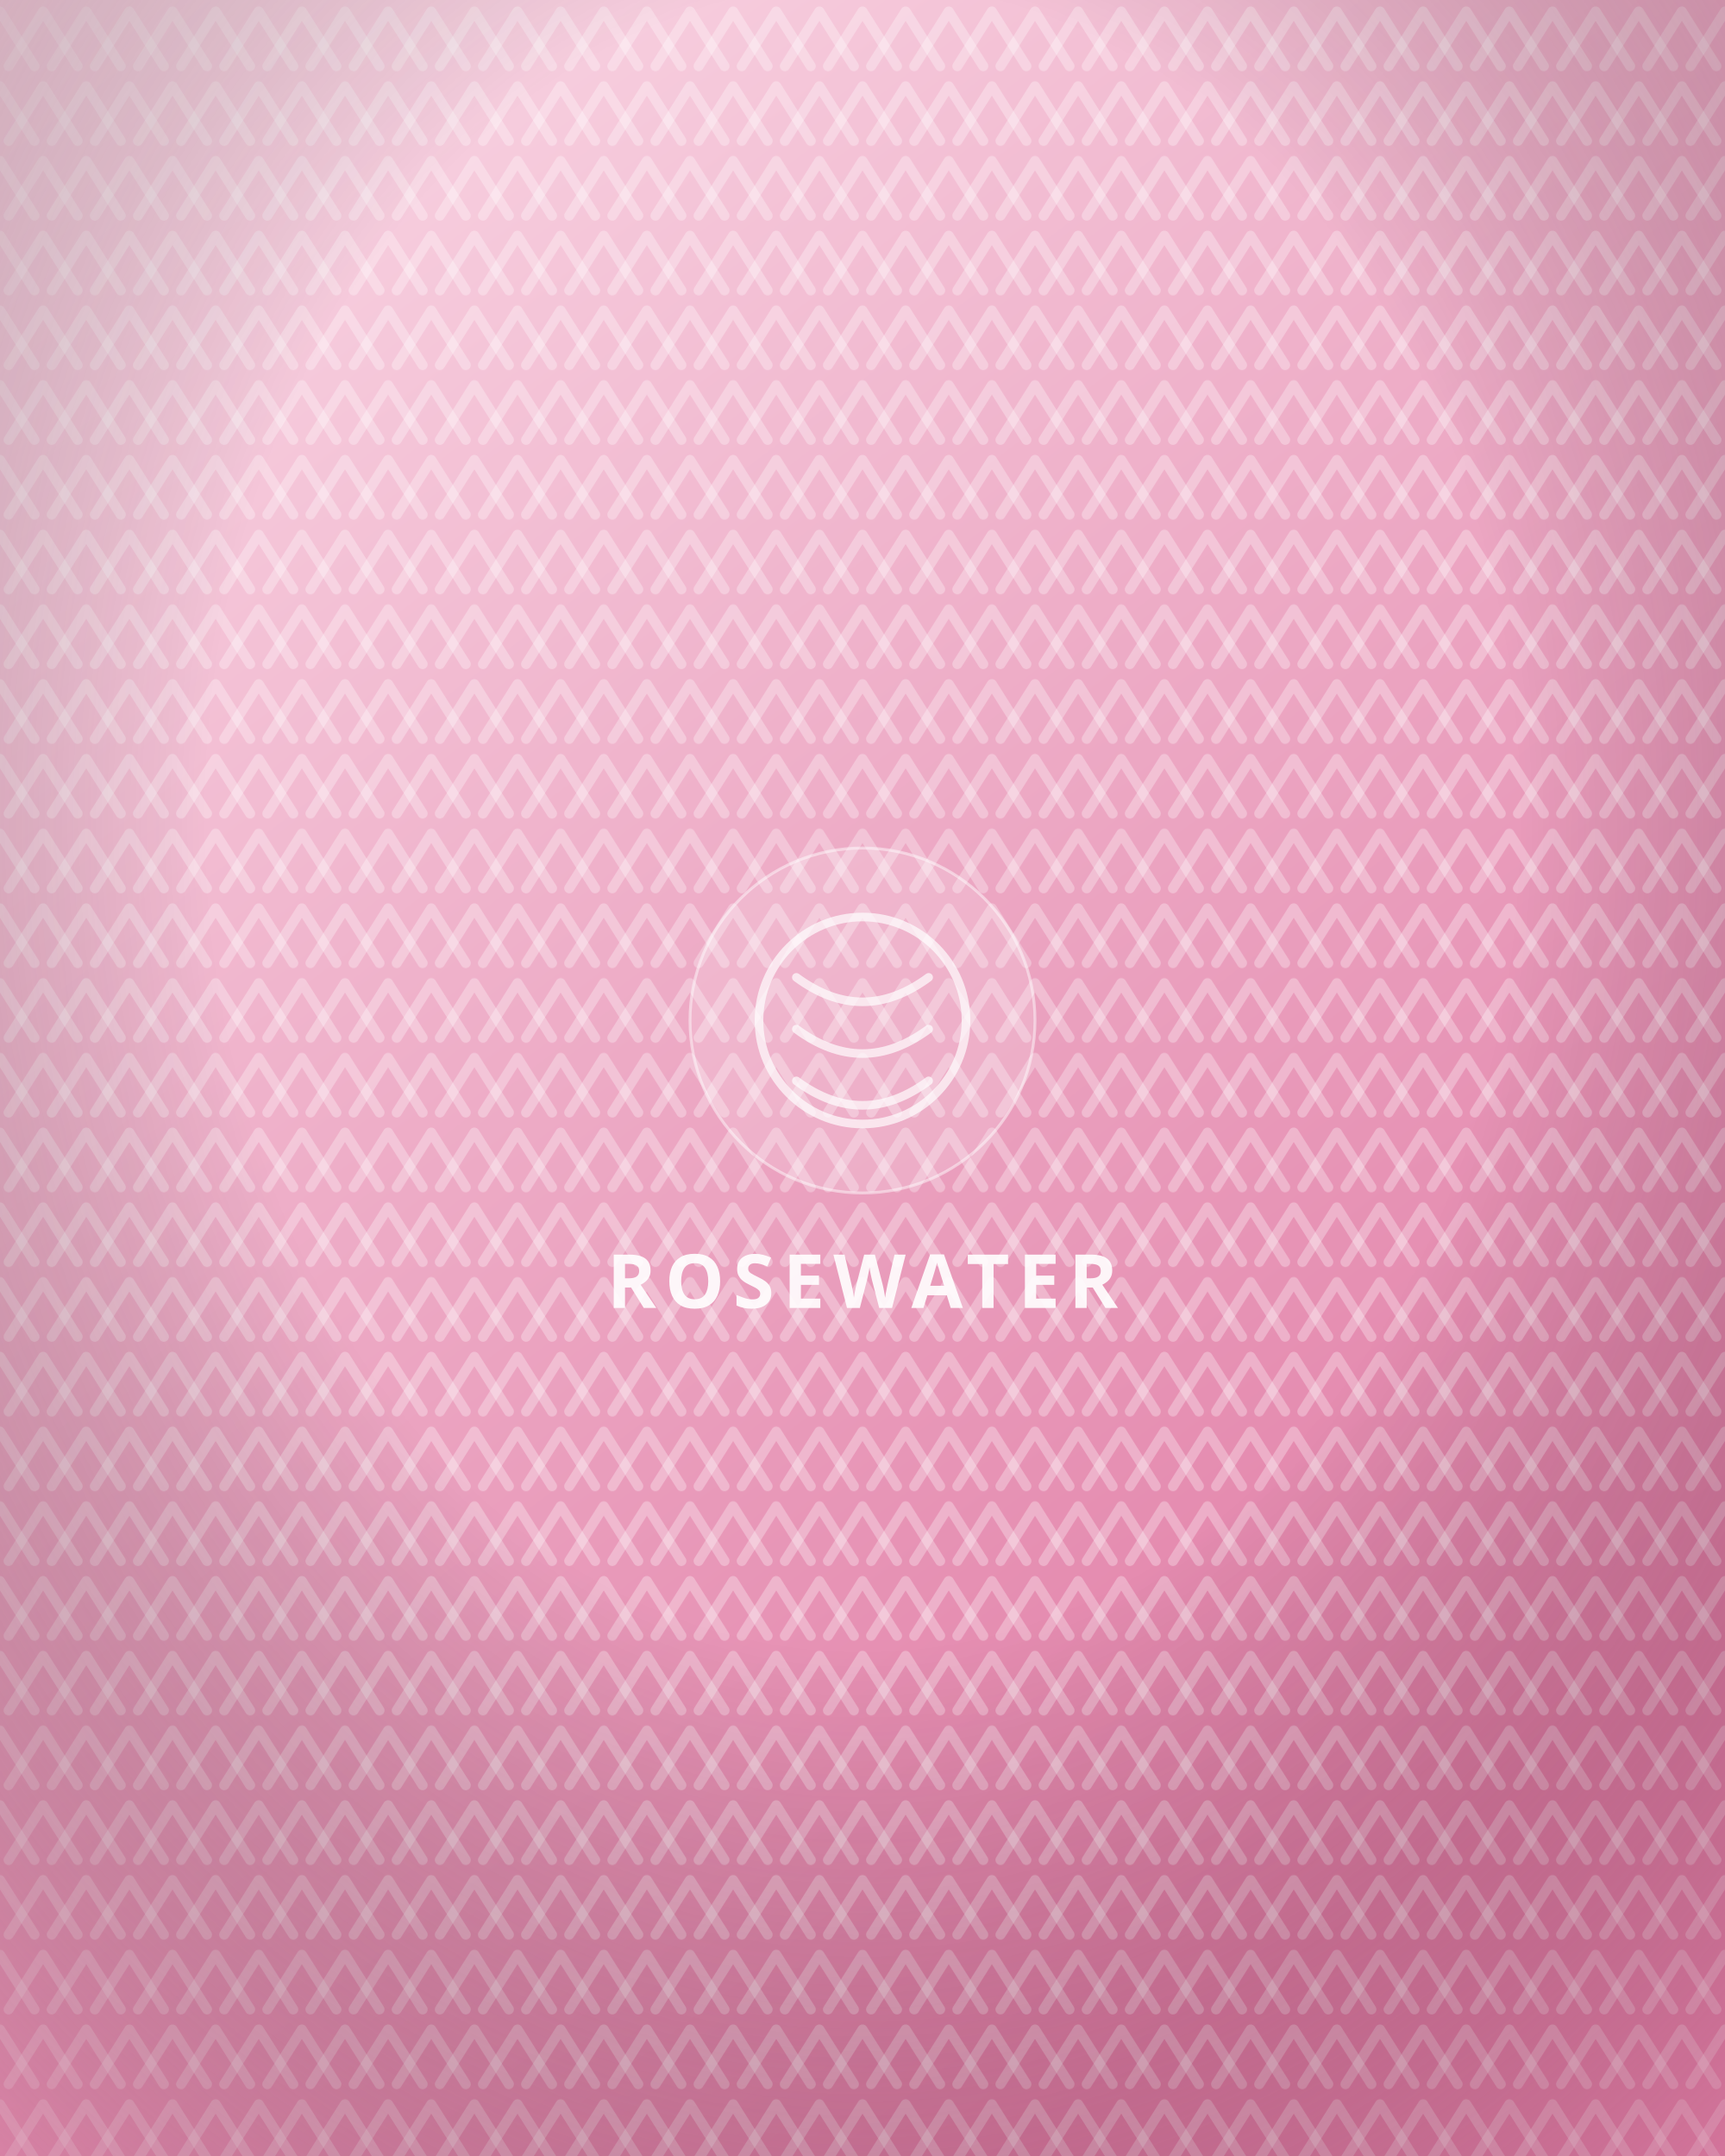
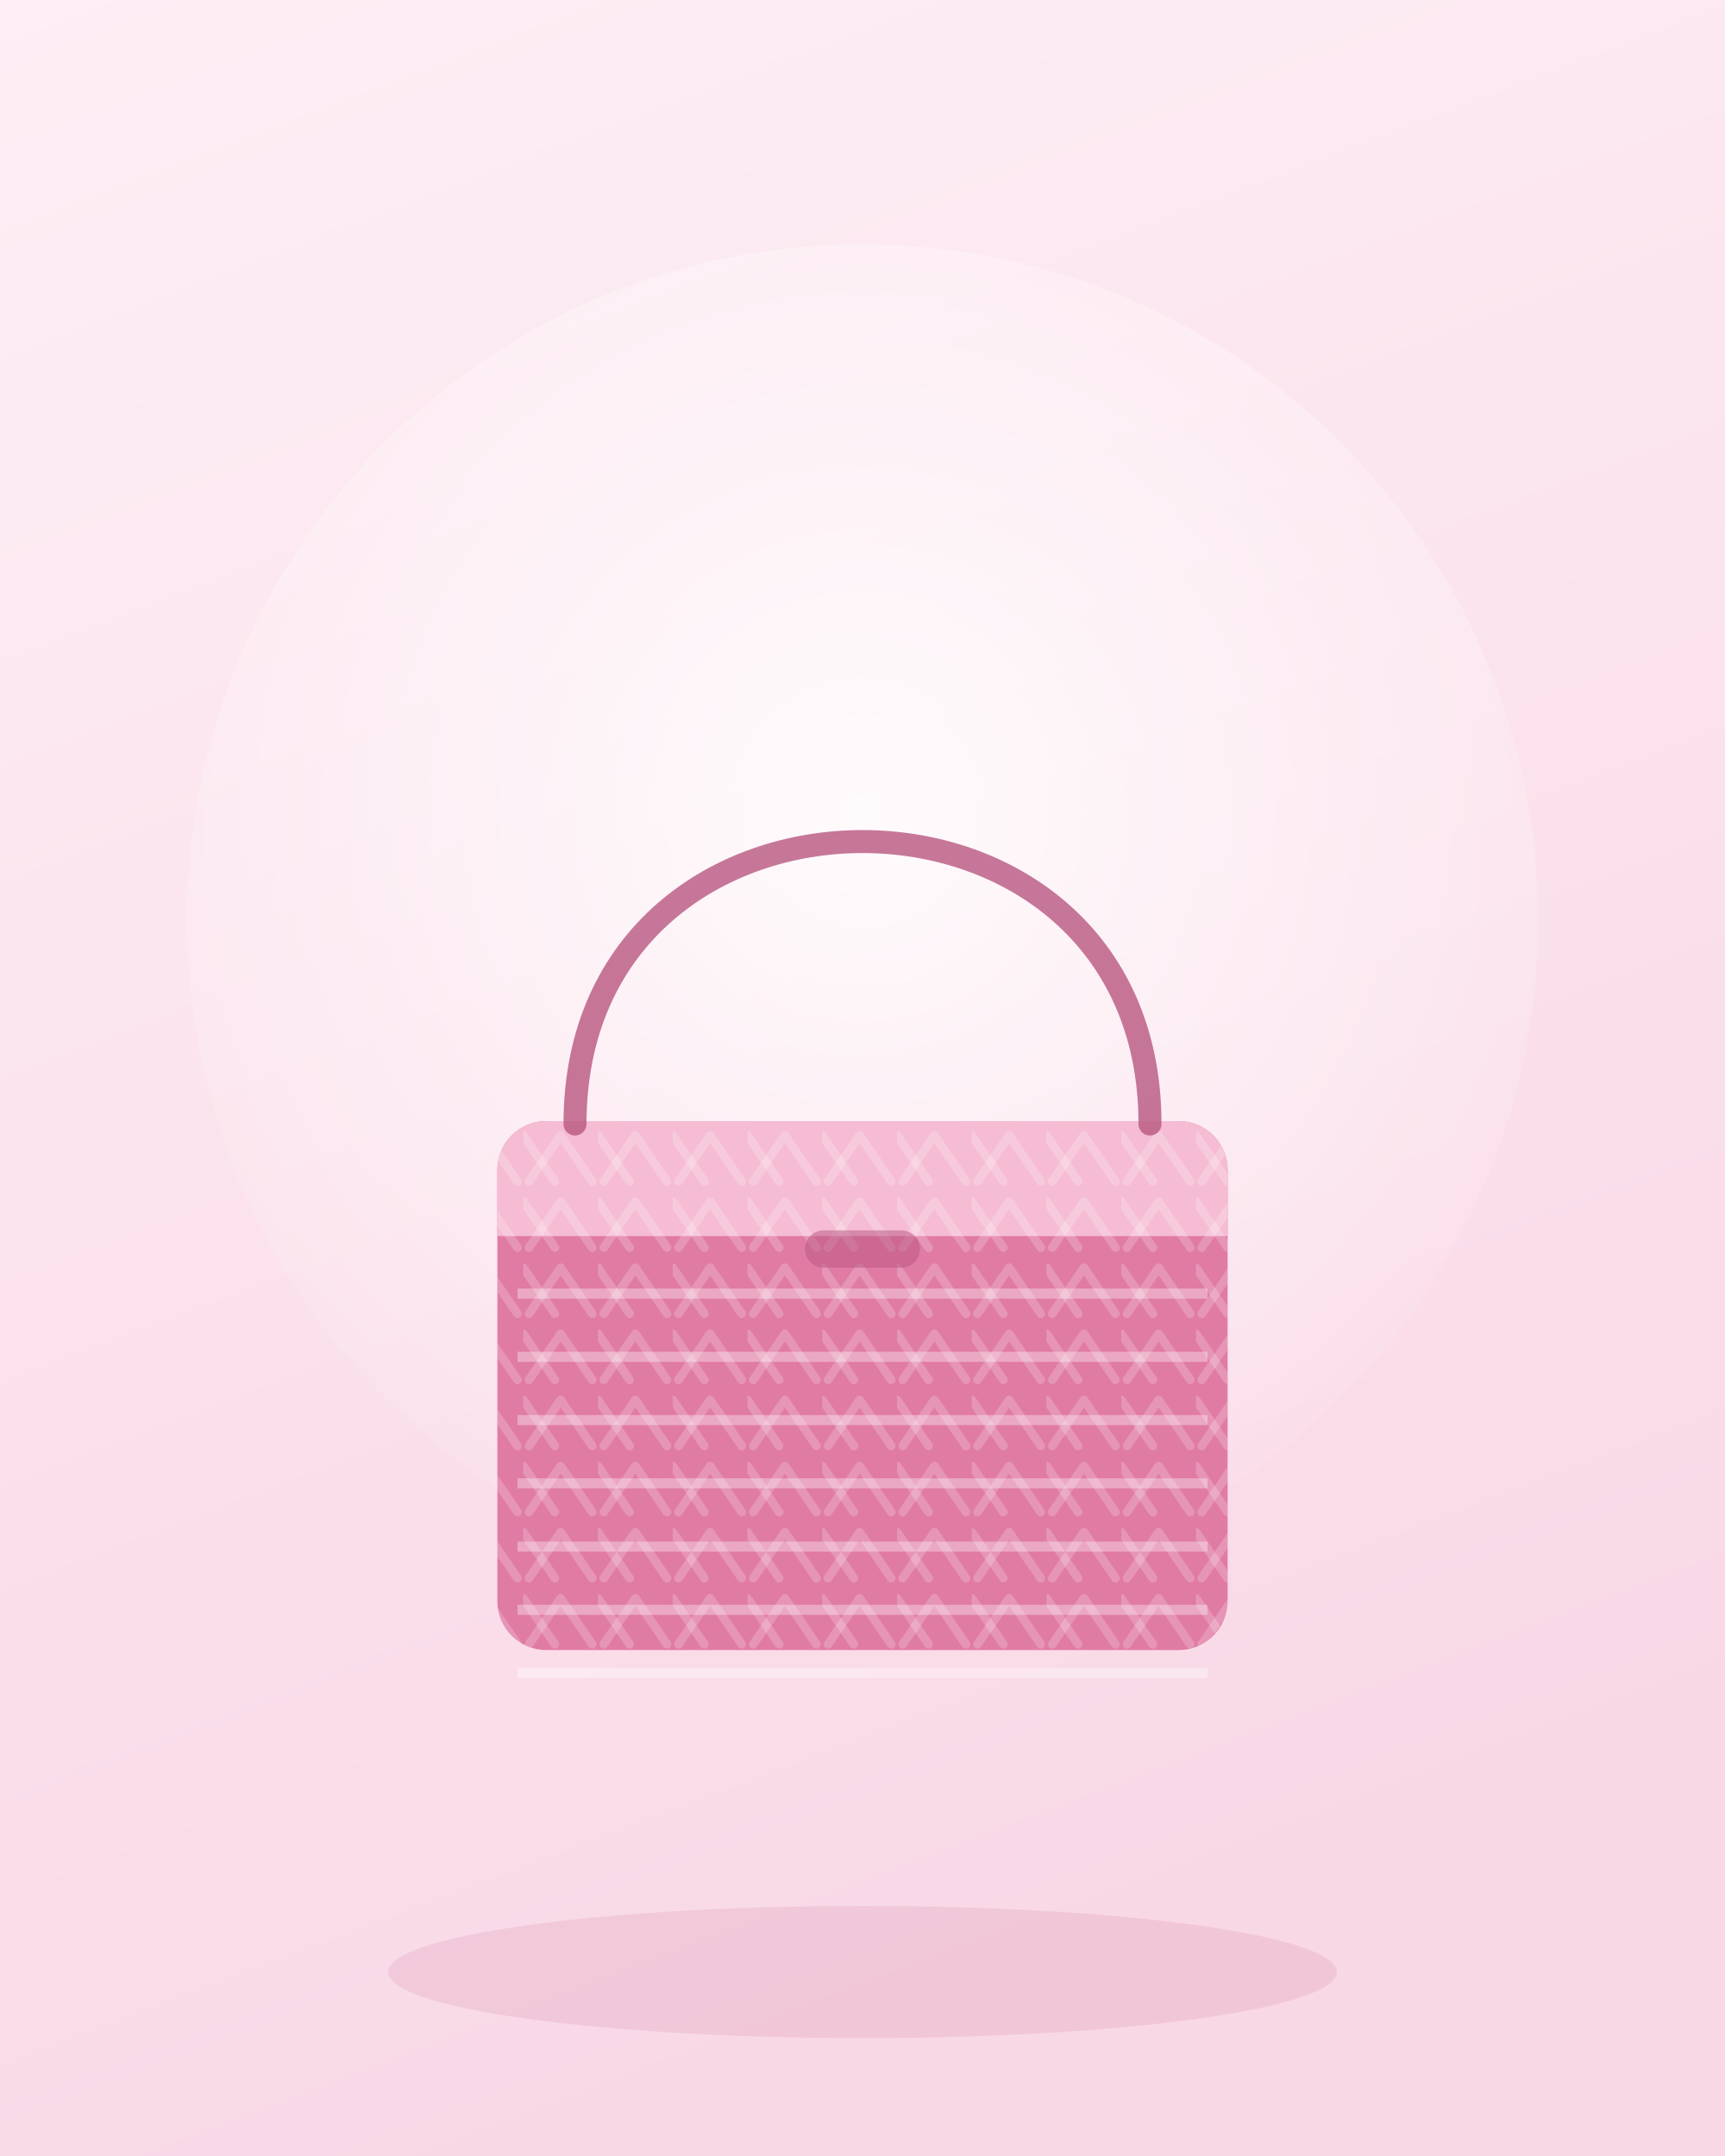
- <svg xmlns="http://www.w3.org/2000/svg" viewBox="0 0 1200 1500" width="1200" height="1500" role="img" aria-label="Rosewater crochet">
+ <svg xmlns="http://www.w3.org/2000/svg" viewBox="0 0 1200 1500" width="1200" height="1500" role="img">
  <defs>
-     <linearGradient id="g" x1="0" y1="0" x2="0.6" y2="1">
-       <stop offset="0" stop-color="#fbdde9" />
-       <stop offset="1" stop-color="#e07ba4" />
+     <linearGradient id="bg" x1="0" y1="0" x2="0.3" y2="1">
+       <stop offset="0" stop-color="#fdeff5" />
+       <stop offset="1" stop-color="#f9d8e6" />
    </linearGradient>
-     <pattern id="stitch" width="60" height="52" patternUnits="userSpaceOnUse">
-       <path d="M6 46 L30 8 L54 46" fill="none" stroke="#ffffff" stroke-opacity="0.30" stroke-width="7" stroke-linecap="round" stroke-linejoin="round" />
-       <path d="M-24 46 L0 8 L24 46" fill="none" stroke="#ffffff" stroke-opacity="0.30" stroke-width="7" stroke-linecap="round" stroke-linejoin="round" />
-       <path d="M36 46 L60 8 L84 46" fill="none" stroke="#ffffff" stroke-opacity="0.30" stroke-width="7" stroke-linecap="round" stroke-linejoin="round" />
+     <pattern id="stitch" width="52" height="46" patternUnits="userSpaceOnUse">
+       <path d="M4 40 L26 8 L48 40" fill="none" stroke="#fff" stroke-opacity="0.20" stroke-width="6" stroke-linecap="round" stroke-linejoin="round" />
+       <path d="M-22 40 L0 8 L22 40" fill="none" stroke="#fff" stroke-opacity="0.20" stroke-width="6" stroke-linecap="round" stroke-linejoin="round" />
    </pattern>
-     <radialGradient id="vig" cx="0.5" cy="0.38" r="0.85">
-       <stop offset="0.45" stop-color="#000" stop-opacity="0" />
-       <stop offset="1" stop-color="#e07ba4" stop-opacity="0.55" />
+     <radialGradient id="glow" cx="0.5" cy="0.42" r="0.62">
+       <stop offset="0" stop-color="#ffffff" stop-opacity="0.85" />
+       <stop offset="1" stop-color="#ffffff" stop-opacity="0" />
    </radialGradient>
+     <clipPath id="objclip">
+       <path d="M380 780 h440 a34 34 0 0 1 34 34 v300 a34 34 0 0 1-34 34 H380 a34 34 0 0 1-34-34 V814 a34 34 0 0 1 34-34 Z" />
+       <path d="M346 814 a34 34 0 0 1 34-34 h440 a34 34 0 0 1 34 34 v46 H346 Z" />
+     </clipPath>
  </defs>
-   <rect width="1200" height="1500" fill="url(#g)" />
-   <rect width="1200" height="1500" fill="url(#stitch)" />
-   <rect width="1200" height="1500" fill="url(#vig)" />
-   <g opacity="0.92" transform="translate(600 710)">
-     <circle r="120" fill="#ffffff" fill-opacity="0.16" />
-     <circle r="120" fill="none" stroke="#fff" stroke-opacity="0.5" stroke-width="2" />
-     <path d="M-72 0 a72 72 0 1 0 144 0 a72 72 0 1 0 -144 0 M-46 -30 q46 34 92 0 M-46 6 q46 34 92 0 M-46 42 q46 34 92 0" fill="none" stroke="#fff" stroke-opacity="0.75" stroke-width="6" stroke-linecap="round" />
+   <rect width="1200" height="1500" fill="url(#bg)" />
+   <circle cx="600" cy="640" r="470" fill="url(#glow)" />
+   <ellipse cx="600" cy="1372" rx="330" ry="46" fill="#b8567f" opacity="0.13" />
+   <g>
+     <path d="M380 780 h440 a34 34 0 0 1 34 34 v300 a34 34 0 0 1-34 34 H380 a34 34 0 0 1-34-34 V814 a34 34 0 0 1 34-34 Z" fill="#e07ba4" />
+     <path d="M346 814 a34 34 0 0 1 34-34 h440 a34 34 0 0 1 34 34 v46 H346 Z" fill="#f5bcd3" />
  </g>
-   <text x="600" y="910" text-anchor="middle" font-family="Quicksand, sans-serif" font-size="52" font-weight="700" fill="#fff" fill-opacity="0.9" letter-spacing="6">ROSEWATER</text>
+   <g clip-path="url(#objclip)">
+     <rect width="1200" height="1500" fill="url(#stitch)" />
+   </g>
+   <path d="M400 782 C400 520 800 520 800 782" fill="none" stroke="#b8567f" stroke-width="16" stroke-linecap="round" opacity=".8" />
+   <rect x="560" y="856" width="80" height="26" rx="13" fill="#b8567f" opacity=".5" />
+   <g fill="none" stroke="#fff" stroke-opacity=".34" stroke-width="7">
+     <path d="M360 900 h480" />
+     <path d="M360 944 h480" />
+     <path d="M360 988 h480" />
+     <path d="M360 1032 h480" />
+     <path d="M360 1076 h480" />
+     <path d="M360 1120 h480" />
+     <path d="M360 1164 h480" />
+   </g>
</svg>
